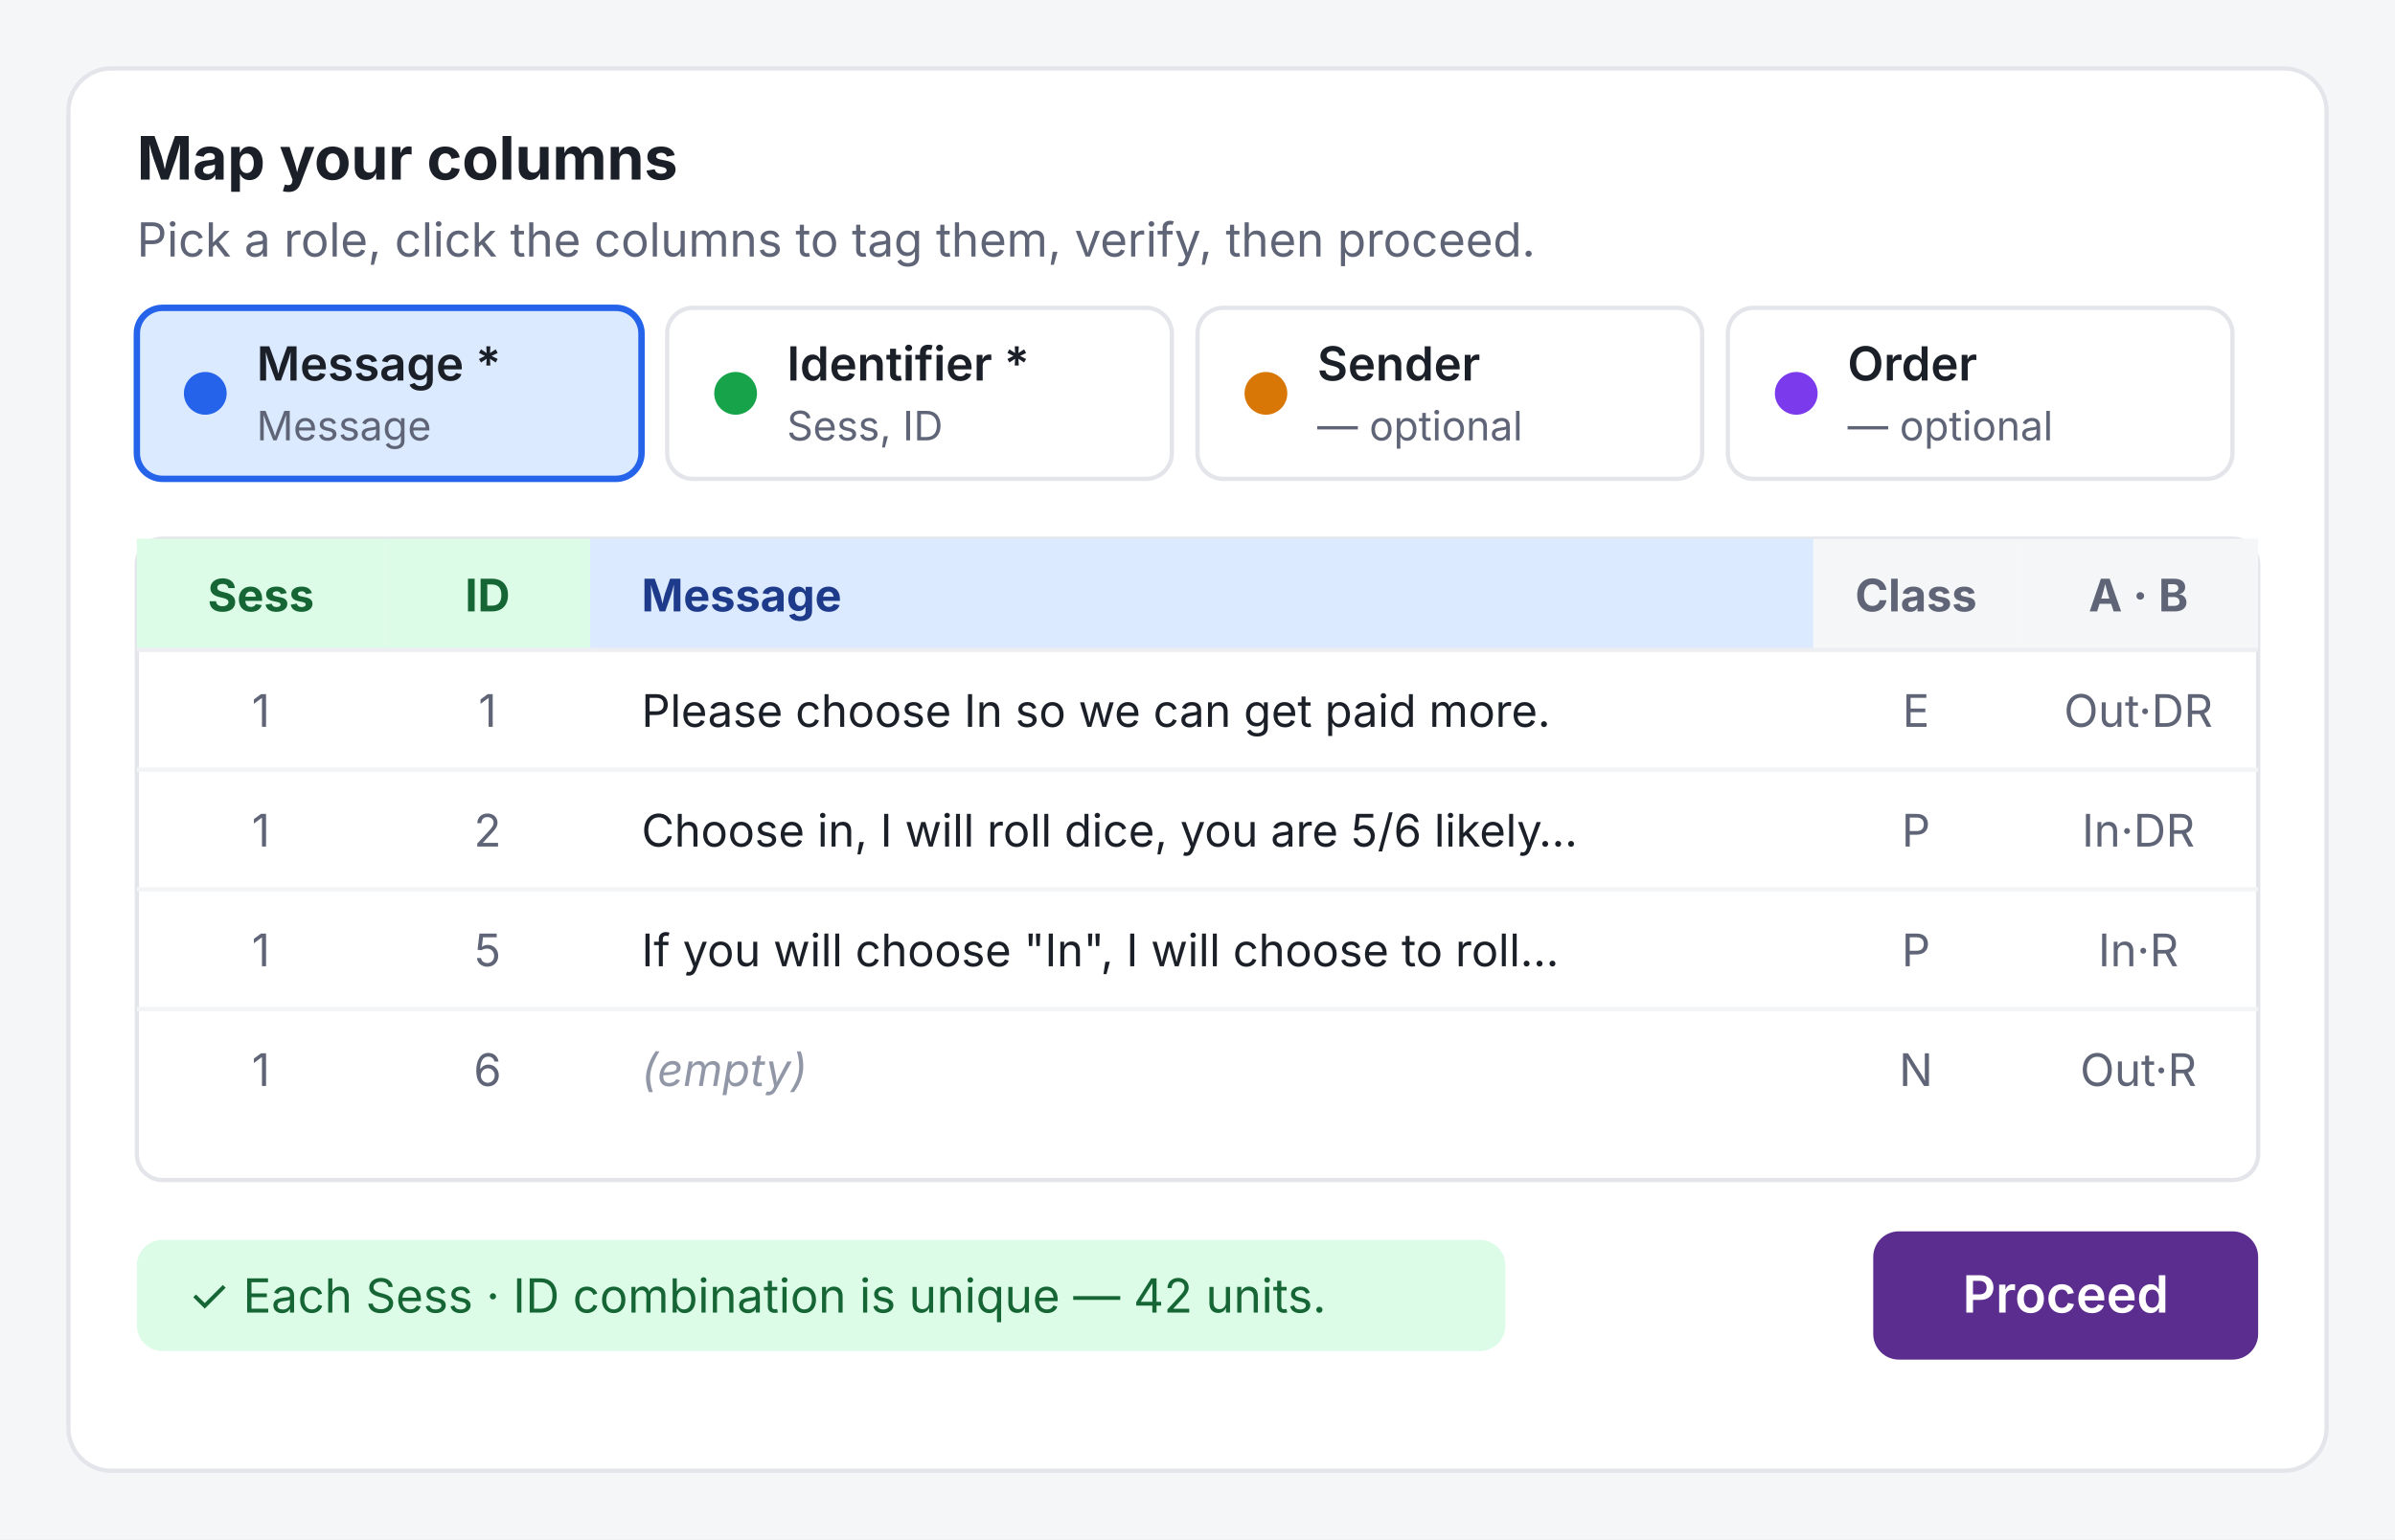
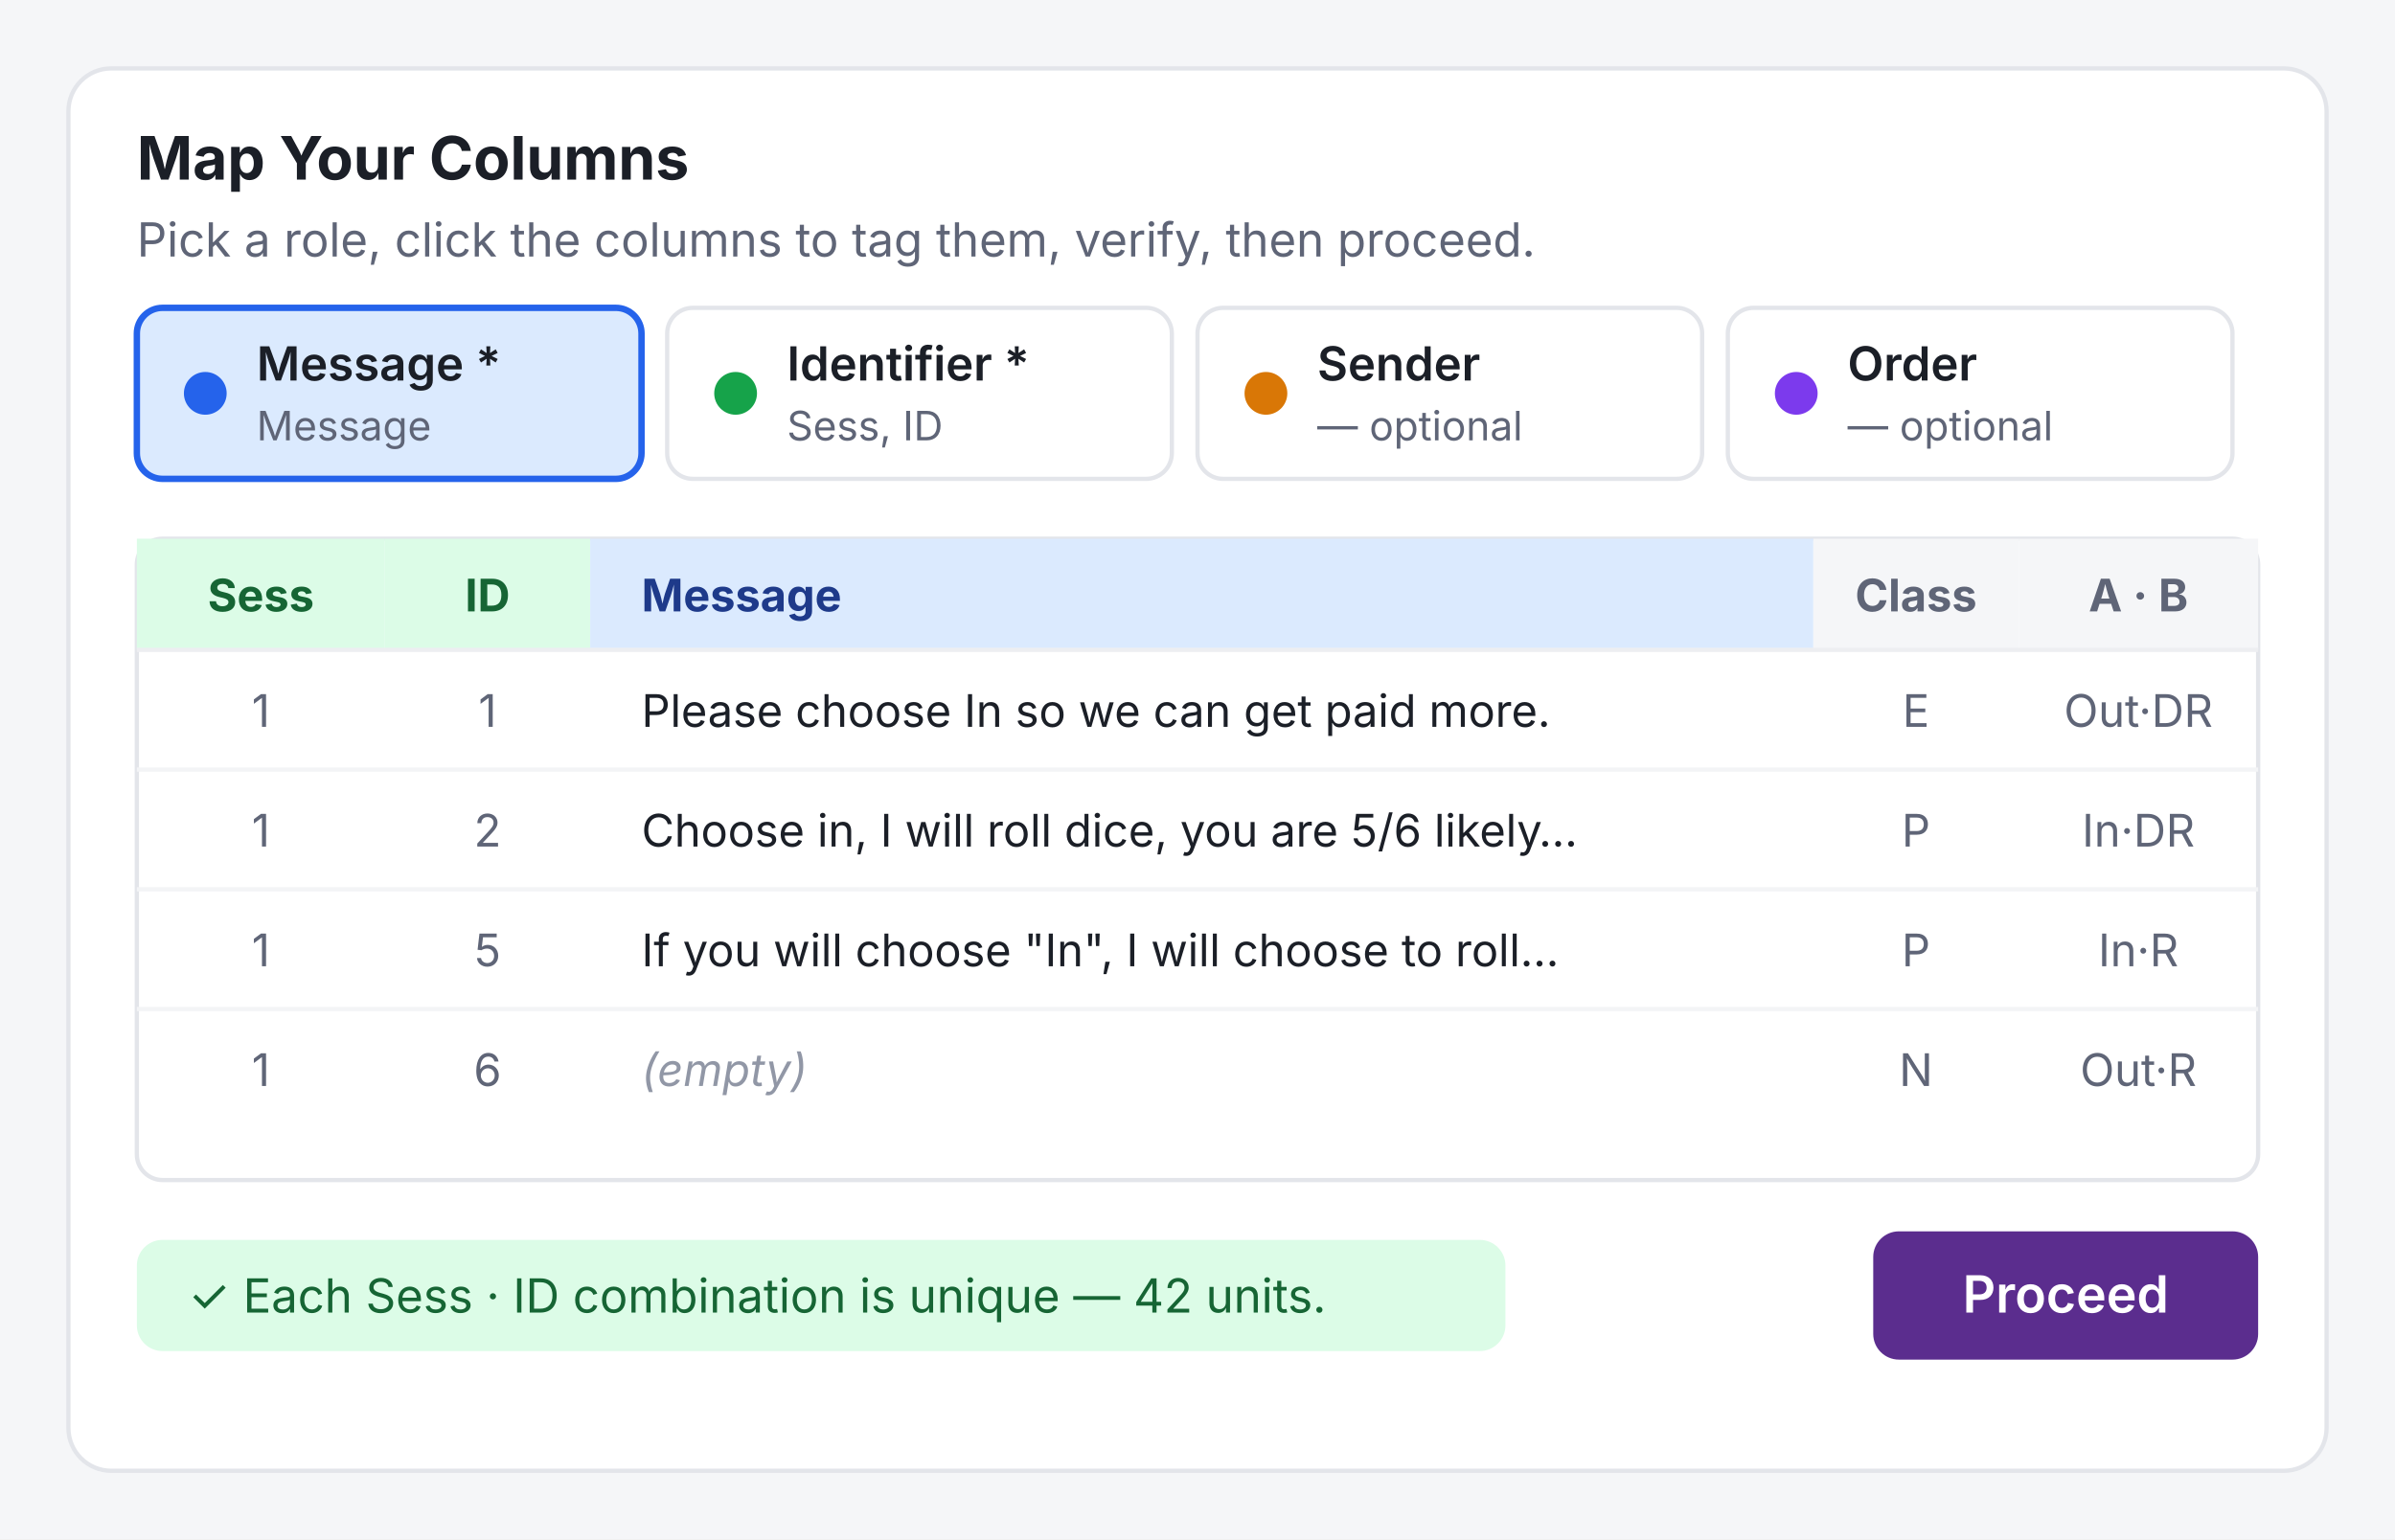
<svg xmlns="http://www.w3.org/2000/svg" width="560" height="360" viewBox="0 0 560 360" font-family="Inter, -apple-system, Segoe UI, sans-serif">
  <rect width="560" height="360" fill="#f5f6f8" />
  <rect x="16" y="16" width="528" height="328" rx="10" fill="#ffffff" stroke="#e3e5ea" />
-   <text x="32" y="42" fill="#1b1f27" font-size="14" font-weight="700">Map your columns</text>
+   <text x="32" y="42" fill="#1b1f27" font-size="14" font-weight="700">Map Your Columns</text>
  <text x="32" y="60" fill="#5f6577" font-size="11">Pick a role, click the columns to tag them, verify, then proceed.</text>
  <g>
    <rect x="32" y="72" width="118" height="40" rx="6" fill="#dbeafe" stroke="#2563eb" stroke-width="1.5" />
    <circle cx="48" cy="92" r="5" fill="#2563eb" />
    <text x="60" y="89" fill="#1b1f27" font-size="11" font-weight="600">Message *</text>
    <text x="60" y="103" fill="#5f6577" font-size="9.5">Message</text>
    <rect x="156" y="72" width="118" height="40" rx="6" fill="#fff" stroke="#e3e5ea" />
    <circle cx="172" cy="92" r="5" fill="#16a34a" />
    <text x="184" y="89" fill="#1b1f27" font-size="11" font-weight="600">Identifier *</text>
    <text x="184" y="103" fill="#5f6577" font-size="9.5">Sess, ID</text>
    <rect x="280" y="72" width="118" height="40" rx="6" fill="#fff" stroke="#e3e5ea" />
    <circle cx="296" cy="92" r="5" fill="#d97706" />
    <text x="308" y="89" fill="#1b1f27" font-size="11" font-weight="600">Sender</text>
    <text x="308" y="103" fill="#5f6577" font-size="9.5">— optional</text>
    <rect x="404" y="72" width="118" height="40" rx="6" fill="#fff" stroke="#e3e5ea" />
    <circle cx="420" cy="92" r="5" fill="#7c3aed" />
    <text x="432" y="89" fill="#1b1f27" font-size="11" font-weight="600">Order</text>
    <text x="432" y="103" fill="#5f6577" font-size="9.5">— optional</text>
  </g>
  <rect x="32" y="126" width="496" height="150" rx="6" fill="#fff" stroke="#e3e5ea" />
  <rect x="32" y="126" width="58" height="26" fill="#dcfce7" />
  <text x="61" y="143" text-anchor="middle" fill="#166534" font-size="10.5" font-weight="700">Sess</text>
  <rect x="90" y="126" width="48" height="26" fill="#dcfce7" />
  <text x="114" y="143" text-anchor="middle" fill="#166534" font-size="10.5" font-weight="700">ID</text>
  <rect x="138" y="126" width="286" height="26" fill="#dbeafe" />
  <text x="150" y="143" fill="#1e3a8a" font-size="10.5" font-weight="700">Message</text>
  <rect x="424" y="126" width="48" height="26" fill="#f5f6f8" />
  <text x="448" y="143" text-anchor="middle" fill="#5f6577" font-size="10.5" font-weight="700">Class</text>
  <rect x="472" y="126" width="56" height="26" fill="#f5f6f8" />
  <text x="500" y="143" text-anchor="middle" fill="#5f6577" font-size="10.5" font-weight="700">A · B</text>
  <line x1="32" y1="152" x2="528" y2="152" stroke="#edeef1" />
  <text x="61" y="170" text-anchor="middle" fill="#5f6577" font-size="10.5">1</text>
  <text x="114" y="170" text-anchor="middle" fill="#5f6577" font-size="10.5">1</text>
  <text x="150" y="170" fill="#1b1f27" font-size="10.5">Please choose In so we can get paid more.</text>
  <text x="448" y="170" text-anchor="middle" fill="#5f6577" font-size="10.5">E</text>
  <text x="500" y="170" text-anchor="middle" fill="#5f6577" font-size="10.5">Out·DR</text>
  <line x1="32" y1="180" x2="528" y2="180" stroke="#f3f4f6" />
  <text x="61" y="198" text-anchor="middle" fill="#5f6577" font-size="10.5">1</text>
  <text x="114" y="198" text-anchor="middle" fill="#5f6577" font-size="10.5">2</text>
  <text x="150" y="198" fill="#1b1f27" font-size="10.5">Choose in, I will roll dice, you are 5/6 likely…</text>
  <text x="448" y="198" text-anchor="middle" fill="#5f6577" font-size="10.5">P</text>
  <text x="500" y="198" text-anchor="middle" fill="#5f6577" font-size="10.5">In·DR</text>
  <line x1="32" y1="208" x2="528" y2="208" stroke="#f3f4f6" />
  <text x="61" y="226" text-anchor="middle" fill="#5f6577" font-size="10.5">1</text>
  <text x="114" y="226" text-anchor="middle" fill="#5f6577" font-size="10.5">5</text>
  <text x="150" y="226" fill="#1b1f27" font-size="10.5">If you will choose "In", I will choose to roll…</text>
  <text x="448" y="226" text-anchor="middle" fill="#5f6577" font-size="10.5">P</text>
  <text x="500" y="226" text-anchor="middle" fill="#5f6577" font-size="10.5">In·R</text>
  <line x1="32" y1="236" x2="528" y2="236" stroke="#f3f4f6" />
  <text x="61" y="254" text-anchor="middle" fill="#5f6577" font-size="10.5">1</text>
  <text x="114" y="254" text-anchor="middle" fill="#5f6577" font-size="10.5">6</text>
  <text x="150" y="254" fill="#9197a6" font-size="10.5" font-style="italic">(empty)</text>
  <text x="448" y="254" text-anchor="middle" fill="#5f6577" font-size="10.5">N</text>
  <text x="500" y="254" text-anchor="middle" fill="#5f6577" font-size="10.5">Out·R</text>
  <rect x="32" y="290" width="320" height="26" rx="6" fill="#dcfce7" />
  <text x="44" y="307" fill="#166534" font-size="11">✓ Each Sess · ID combination is unique — 42 units.</text>
  <rect x="438" y="288" width="90" height="30" rx="6" fill="#5b2d8e" />
  <text x="483" y="307" text-anchor="middle" fill="#fff" font-size="12" font-weight="600">Proceed</text>
</svg>
